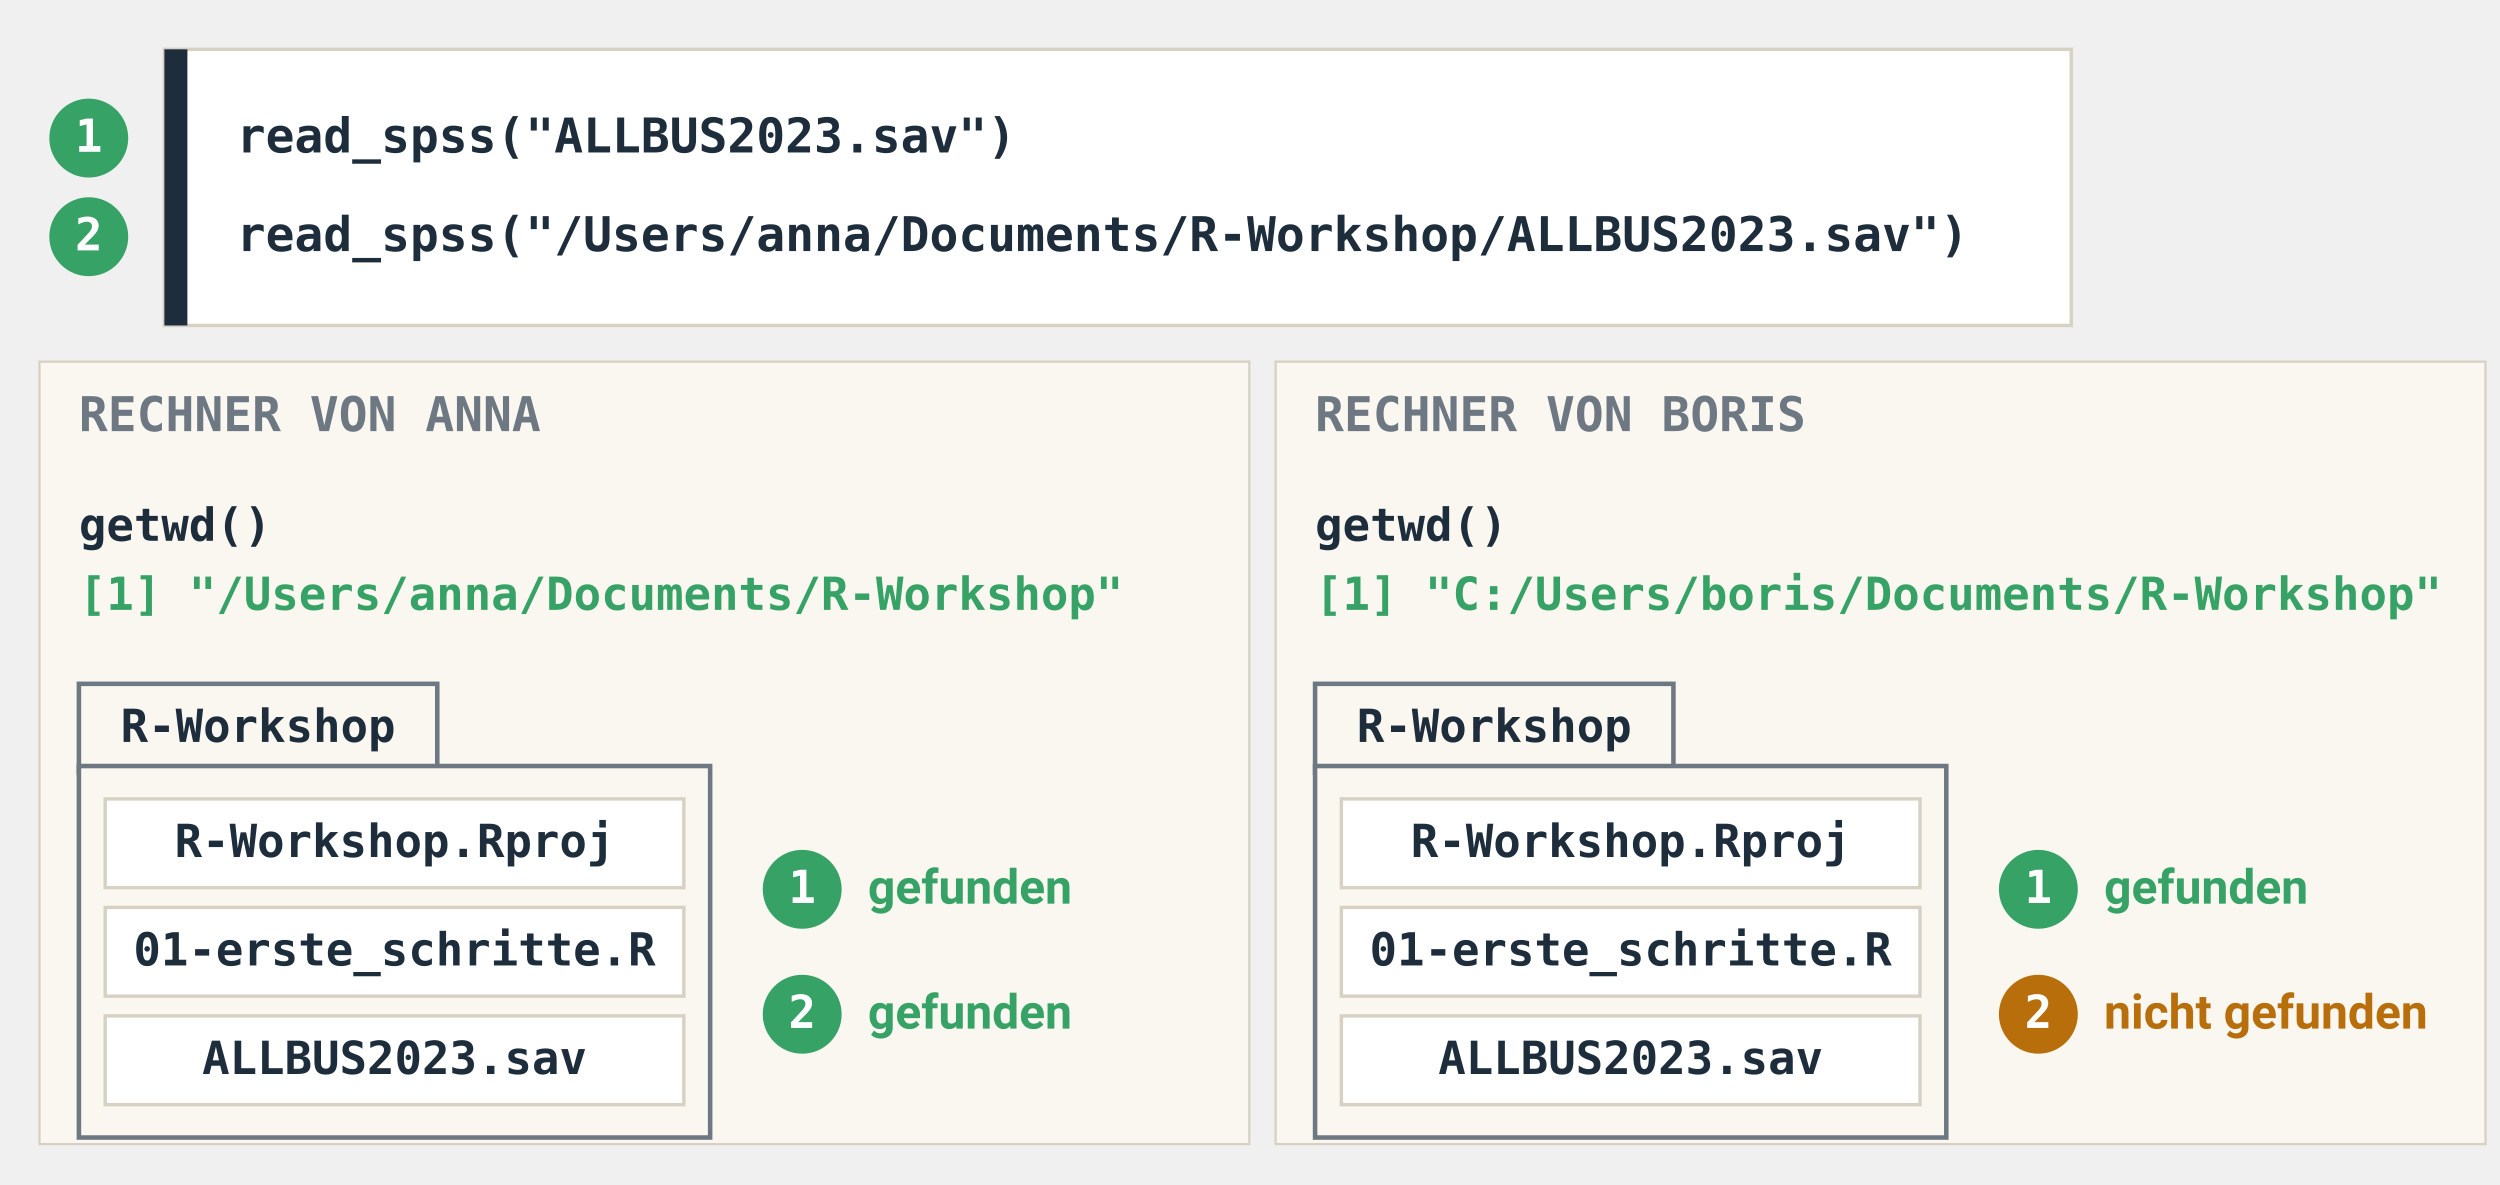
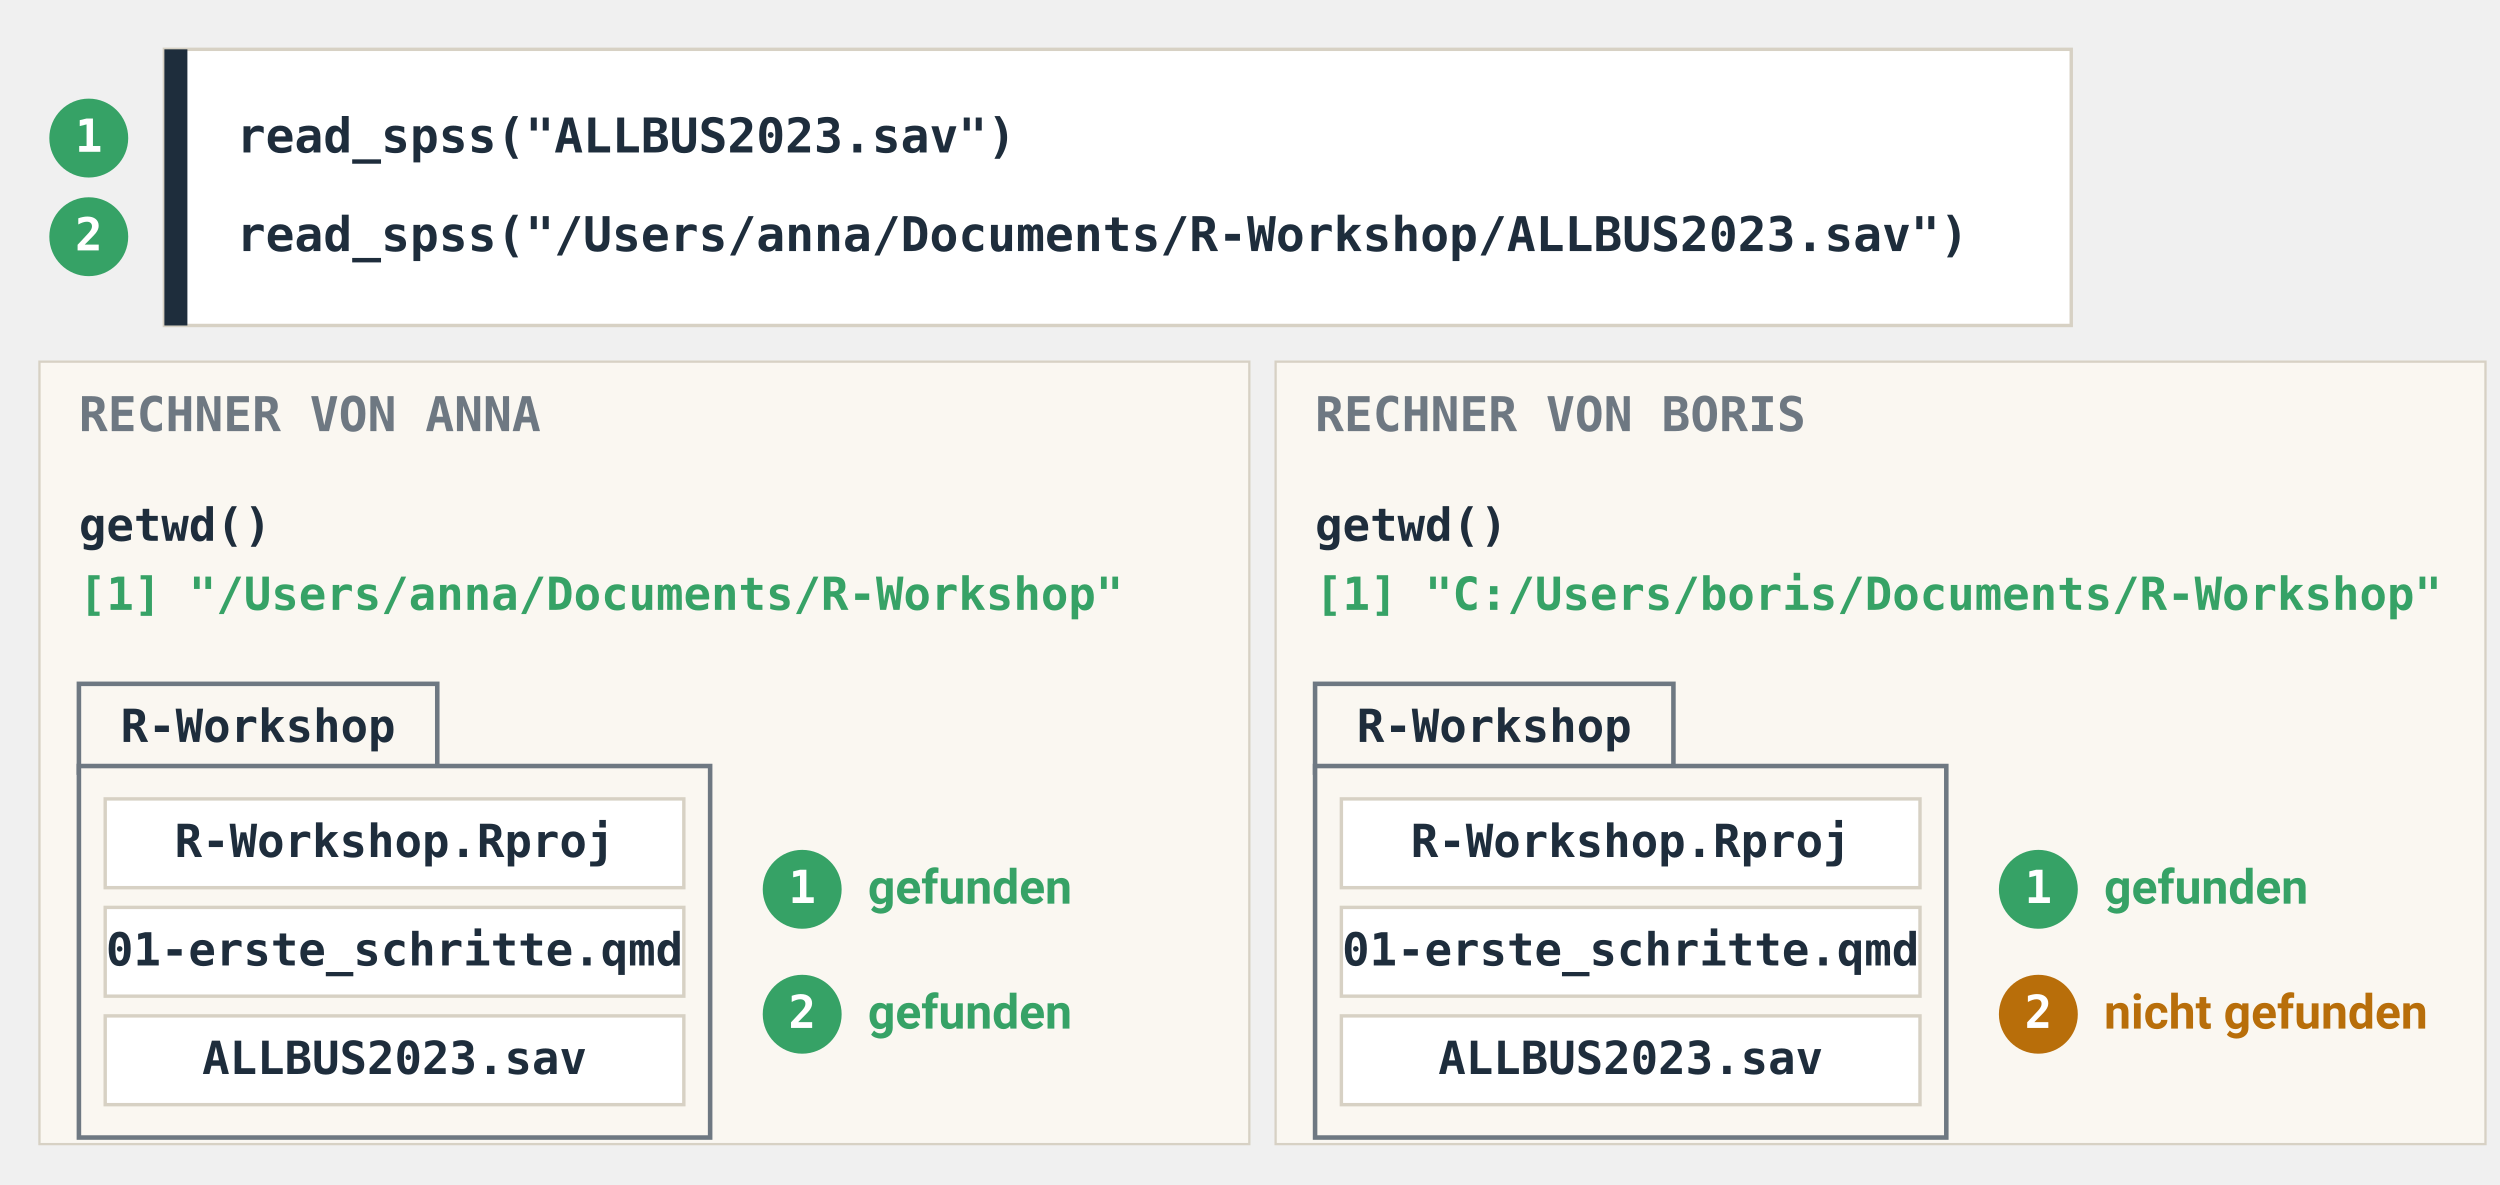
<svg xmlns="http://www.w3.org/2000/svg" viewBox="0 0 730 346" width="730" height="346" font-family="'Source Sans Pro', 'Source Sans 3', system-ui, -apple-system, 'Segoe UI', Roboto, Arial, sans-serif">
  <rect x="48" y="14.4" width="556.8" height="80.64" fill="#FFFFFF" stroke="#D7D1C4" stroke-width="1.00" />
  <rect x="48" y="14.4" width="6.72" height="80.64" fill="#1E2D3C" />
  <circle cx="25.92" cy="40.32" r="11.52" fill="#36A266" />
  <text x="25.92" y="44.32" text-anchor="middle" fill="#FFFFFF" font-size="13.33" font-family="Menlo, Consolas, 'DejaVu Sans Mono', monospace" font-weight="700" xml:space="preserve">1</text>
  <text x="69.12" y="44.52" fill="#1E2D3C" font-size="14.00" font-family="Menlo, Consolas, 'DejaVu Sans Mono', monospace" font-weight="700" xml:space="preserve">read_spss("ALLBUS2023.sav")</text>
  <circle cx="25.92" cy="69.12" r="11.52" fill="#36A266" />
  <text x="25.92" y="73.12" text-anchor="middle" fill="#FFFFFF" font-size="13.33" font-family="Menlo, Consolas, 'DejaVu Sans Mono', monospace" font-weight="700" xml:space="preserve">2</text>
  <text x="69.12" y="73.32" fill="#1E2D3C" font-size="14.00" font-family="Menlo, Consolas, 'DejaVu Sans Mono', monospace" font-weight="700" xml:space="preserve">read_spss("/Users/anna/Documents/R-Workshop/ALLBUS2023.sav")</text>
  <rect x="11.52" y="105.6" width="353.28" height="228.48" fill="#FAF7F1" stroke="#D7D1C4" stroke-width="0.67" />
  <text x="23.04" y="125.88" fill="#6E7882" font-size="14.00" font-family="Menlo, Consolas, 'DejaVu Sans Mono', monospace" font-weight="700" xml:space="preserve">RECHNER VON ANNA</text>
  <text x="23.04" y="157.92" fill="#1E2D3C" font-size="13.33" font-family="Menlo, Consolas, 'DejaVu Sans Mono', monospace" font-weight="700" xml:space="preserve">getwd()</text>
  <text x="23.04" y="178.08" fill="#36A266" font-size="13.33" font-family="Menlo, Consolas, 'DejaVu Sans Mono', monospace" font-weight="700" xml:space="preserve">[1] "/Users/anna/Documents/R-Workshop"</text>
  <rect x="23.04" y="199.68" width="104.64" height="25.92" fill="#FAF7F1" stroke="#6E7882" stroke-width="1.33" />
  <text x="75.36" y="216.64" text-anchor="middle" fill="#1E2D3C" font-size="13.33" font-family="Menlo, Consolas, 'DejaVu Sans Mono', monospace" font-weight="700" xml:space="preserve">R-Workshop</text>
  <rect x="23.04" y="223.68" width="184.32" height="108.48" fill="#FAF7F1" stroke="#6E7882" stroke-width="1.33" />
  <rect x="30.72" y="233.28" width="168.96" height="25.92" fill="#FFFFFF" stroke="#D7D1C4" stroke-width="1.00" />
  <text x="115.2" y="250.24" text-anchor="middle" fill="#1E2D3C" font-size="13.33" font-family="Menlo, Consolas, 'DejaVu Sans Mono', monospace" font-weight="700" xml:space="preserve">R-Workshop.Rproj</text>
  <rect x="30.72" y="264.96" width="168.96" height="25.92" fill="#FFFFFF" stroke="#D7D1C4" stroke-width="1.00" />
-   <text x="115.2" y="281.92" text-anchor="middle" fill="#1E2D3C" font-size="13.33" font-family="Menlo, Consolas, 'DejaVu Sans Mono', monospace" font-weight="700" xml:space="preserve">01-erste_schritte.R</text>
+   <text x="115.2" y="281.92" text-anchor="middle" fill="#1E2D3C" font-size="13.33" font-family="Menlo, Consolas, 'DejaVu Sans Mono', monospace" font-weight="700" xml:space="preserve">01-erste_schritte.qmd</text>
  <rect x="30.72" y="296.64" width="168.96" height="25.92" fill="#FFFFFF" stroke="#D7D1C4" stroke-width="1.00" />
  <text x="115.2" y="313.6" text-anchor="middle" fill="#1E2D3C" font-size="13.33" font-family="Menlo, Consolas, 'DejaVu Sans Mono', monospace" font-weight="700" xml:space="preserve">ALLBUS2023.sav</text>
  <circle cx="234.24" cy="259.68" r="11.52" fill="#36A266" />
  <text x="234.24" y="263.68" text-anchor="middle" fill="#FFFFFF" font-size="13.33" font-family="Menlo, Consolas, 'DejaVu Sans Mono', monospace" font-weight="700" xml:space="preserve">1</text>
  <text x="253.44" y="263.88" fill="#36A266" font-size="14.00" font-weight="700" xml:space="preserve">gefunden</text>
  <circle cx="234.24" cy="296.16" r="11.52" fill="#36A266" />
  <text x="234.24" y="300.16" text-anchor="middle" fill="#FFFFFF" font-size="13.33" font-family="Menlo, Consolas, 'DejaVu Sans Mono', monospace" font-weight="700" xml:space="preserve">2</text>
  <text x="253.44" y="300.36" fill="#36A266" font-size="14.00" font-weight="700" xml:space="preserve">gefunden</text>
  <rect x="372.48" y="105.6" width="353.28" height="228.48" fill="#FAF7F1" stroke="#D7D1C4" stroke-width="0.67" />
  <text x="384" y="125.88" fill="#6E7882" font-size="14.00" font-family="Menlo, Consolas, 'DejaVu Sans Mono', monospace" font-weight="700" xml:space="preserve">RECHNER VON BORIS</text>
  <text x="384" y="157.92" fill="#1E2D3C" font-size="13.33" font-family="Menlo, Consolas, 'DejaVu Sans Mono', monospace" font-weight="700" xml:space="preserve">getwd()</text>
  <text x="384" y="178.08" fill="#36A266" font-size="13.33" font-family="Menlo, Consolas, 'DejaVu Sans Mono', monospace" font-weight="700" xml:space="preserve">[1] "C:/Users/boris/Documents/R-Workshop"</text>
  <rect x="384" y="199.68" width="104.64" height="25.92" fill="#FAF7F1" stroke="#6E7882" stroke-width="1.33" />
  <text x="436.32" y="216.64" text-anchor="middle" fill="#1E2D3C" font-size="13.33" font-family="Menlo, Consolas, 'DejaVu Sans Mono', monospace" font-weight="700" xml:space="preserve">R-Workshop</text>
  <rect x="384" y="223.68" width="184.32" height="108.48" fill="#FAF7F1" stroke="#6E7882" stroke-width="1.33" />
  <rect x="391.68" y="233.28" width="168.96" height="25.92" fill="#FFFFFF" stroke="#D7D1C4" stroke-width="1.00" />
  <text x="476.16" y="250.24" text-anchor="middle" fill="#1E2D3C" font-size="13.33" font-family="Menlo, Consolas, 'DejaVu Sans Mono', monospace" font-weight="700" xml:space="preserve">R-Workshop.Rproj</text>
  <rect x="391.68" y="264.96" width="168.96" height="25.92" fill="#FFFFFF" stroke="#D7D1C4" stroke-width="1.00" />
-   <text x="476.16" y="281.92" text-anchor="middle" fill="#1E2D3C" font-size="13.33" font-family="Menlo, Consolas, 'DejaVu Sans Mono', monospace" font-weight="700" xml:space="preserve">01-erste_schritte.R</text>
+   <text x="476.16" y="281.92" text-anchor="middle" fill="#1E2D3C" font-size="13.33" font-family="Menlo, Consolas, 'DejaVu Sans Mono', monospace" font-weight="700" xml:space="preserve">01-erste_schritte.qmd</text>
  <rect x="391.68" y="296.64" width="168.96" height="25.92" fill="#FFFFFF" stroke="#D7D1C4" stroke-width="1.00" />
  <text x="476.16" y="313.6" text-anchor="middle" fill="#1E2D3C" font-size="13.33" font-family="Menlo, Consolas, 'DejaVu Sans Mono', monospace" font-weight="700" xml:space="preserve">ALLBUS2023.sav</text>
  <circle cx="595.2" cy="259.68" r="11.52" fill="#36A266" />
  <text x="595.2" y="263.68" text-anchor="middle" fill="#FFFFFF" font-size="13.33" font-family="Menlo, Consolas, 'DejaVu Sans Mono', monospace" font-weight="700" xml:space="preserve">1</text>
  <text x="614.4" y="263.88" fill="#36A266" font-size="14.00" font-weight="700" xml:space="preserve">gefunden</text>
  <circle cx="595.2" cy="296.16" r="11.52" fill="#B86E0A" />
  <text x="595.2" y="300.16" text-anchor="middle" fill="#FFFFFF" font-size="13.33" font-family="Menlo, Consolas, 'DejaVu Sans Mono', monospace" font-weight="700" xml:space="preserve">2</text>
  <text x="614.4" y="300.36" fill="#B86E0A" font-size="14.00" font-weight="700" xml:space="preserve">nicht gefunden</text>
</svg>
